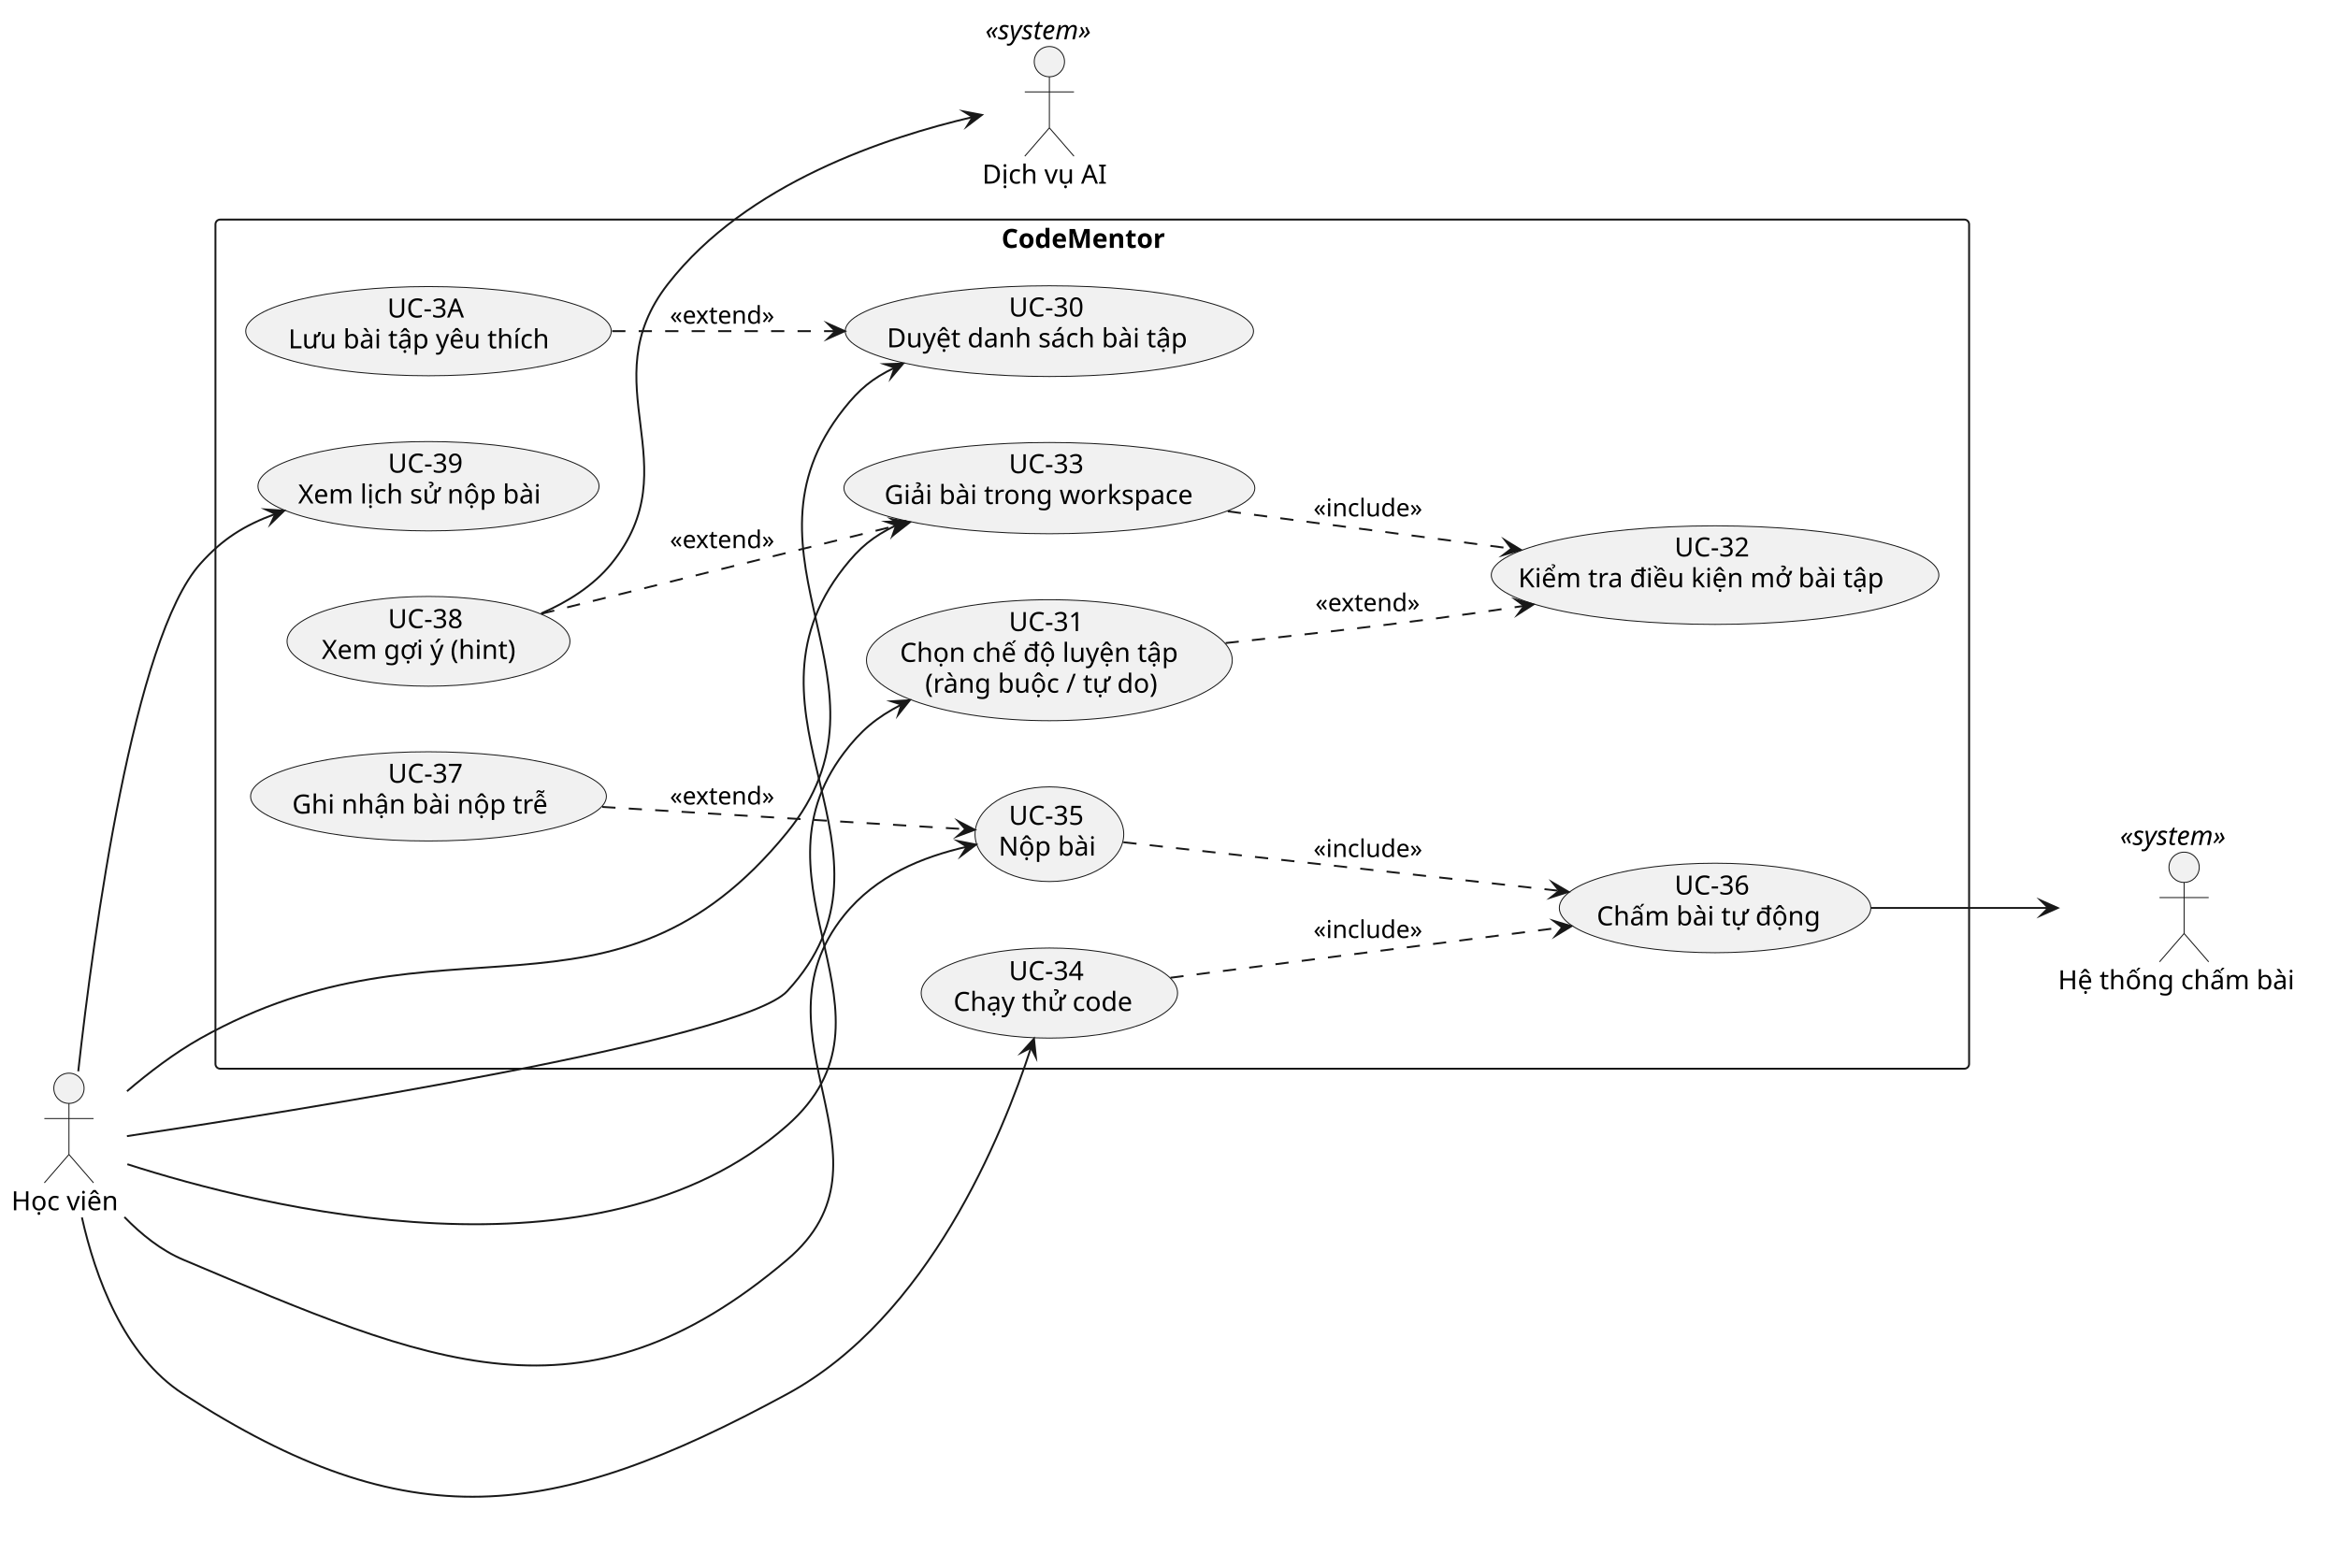
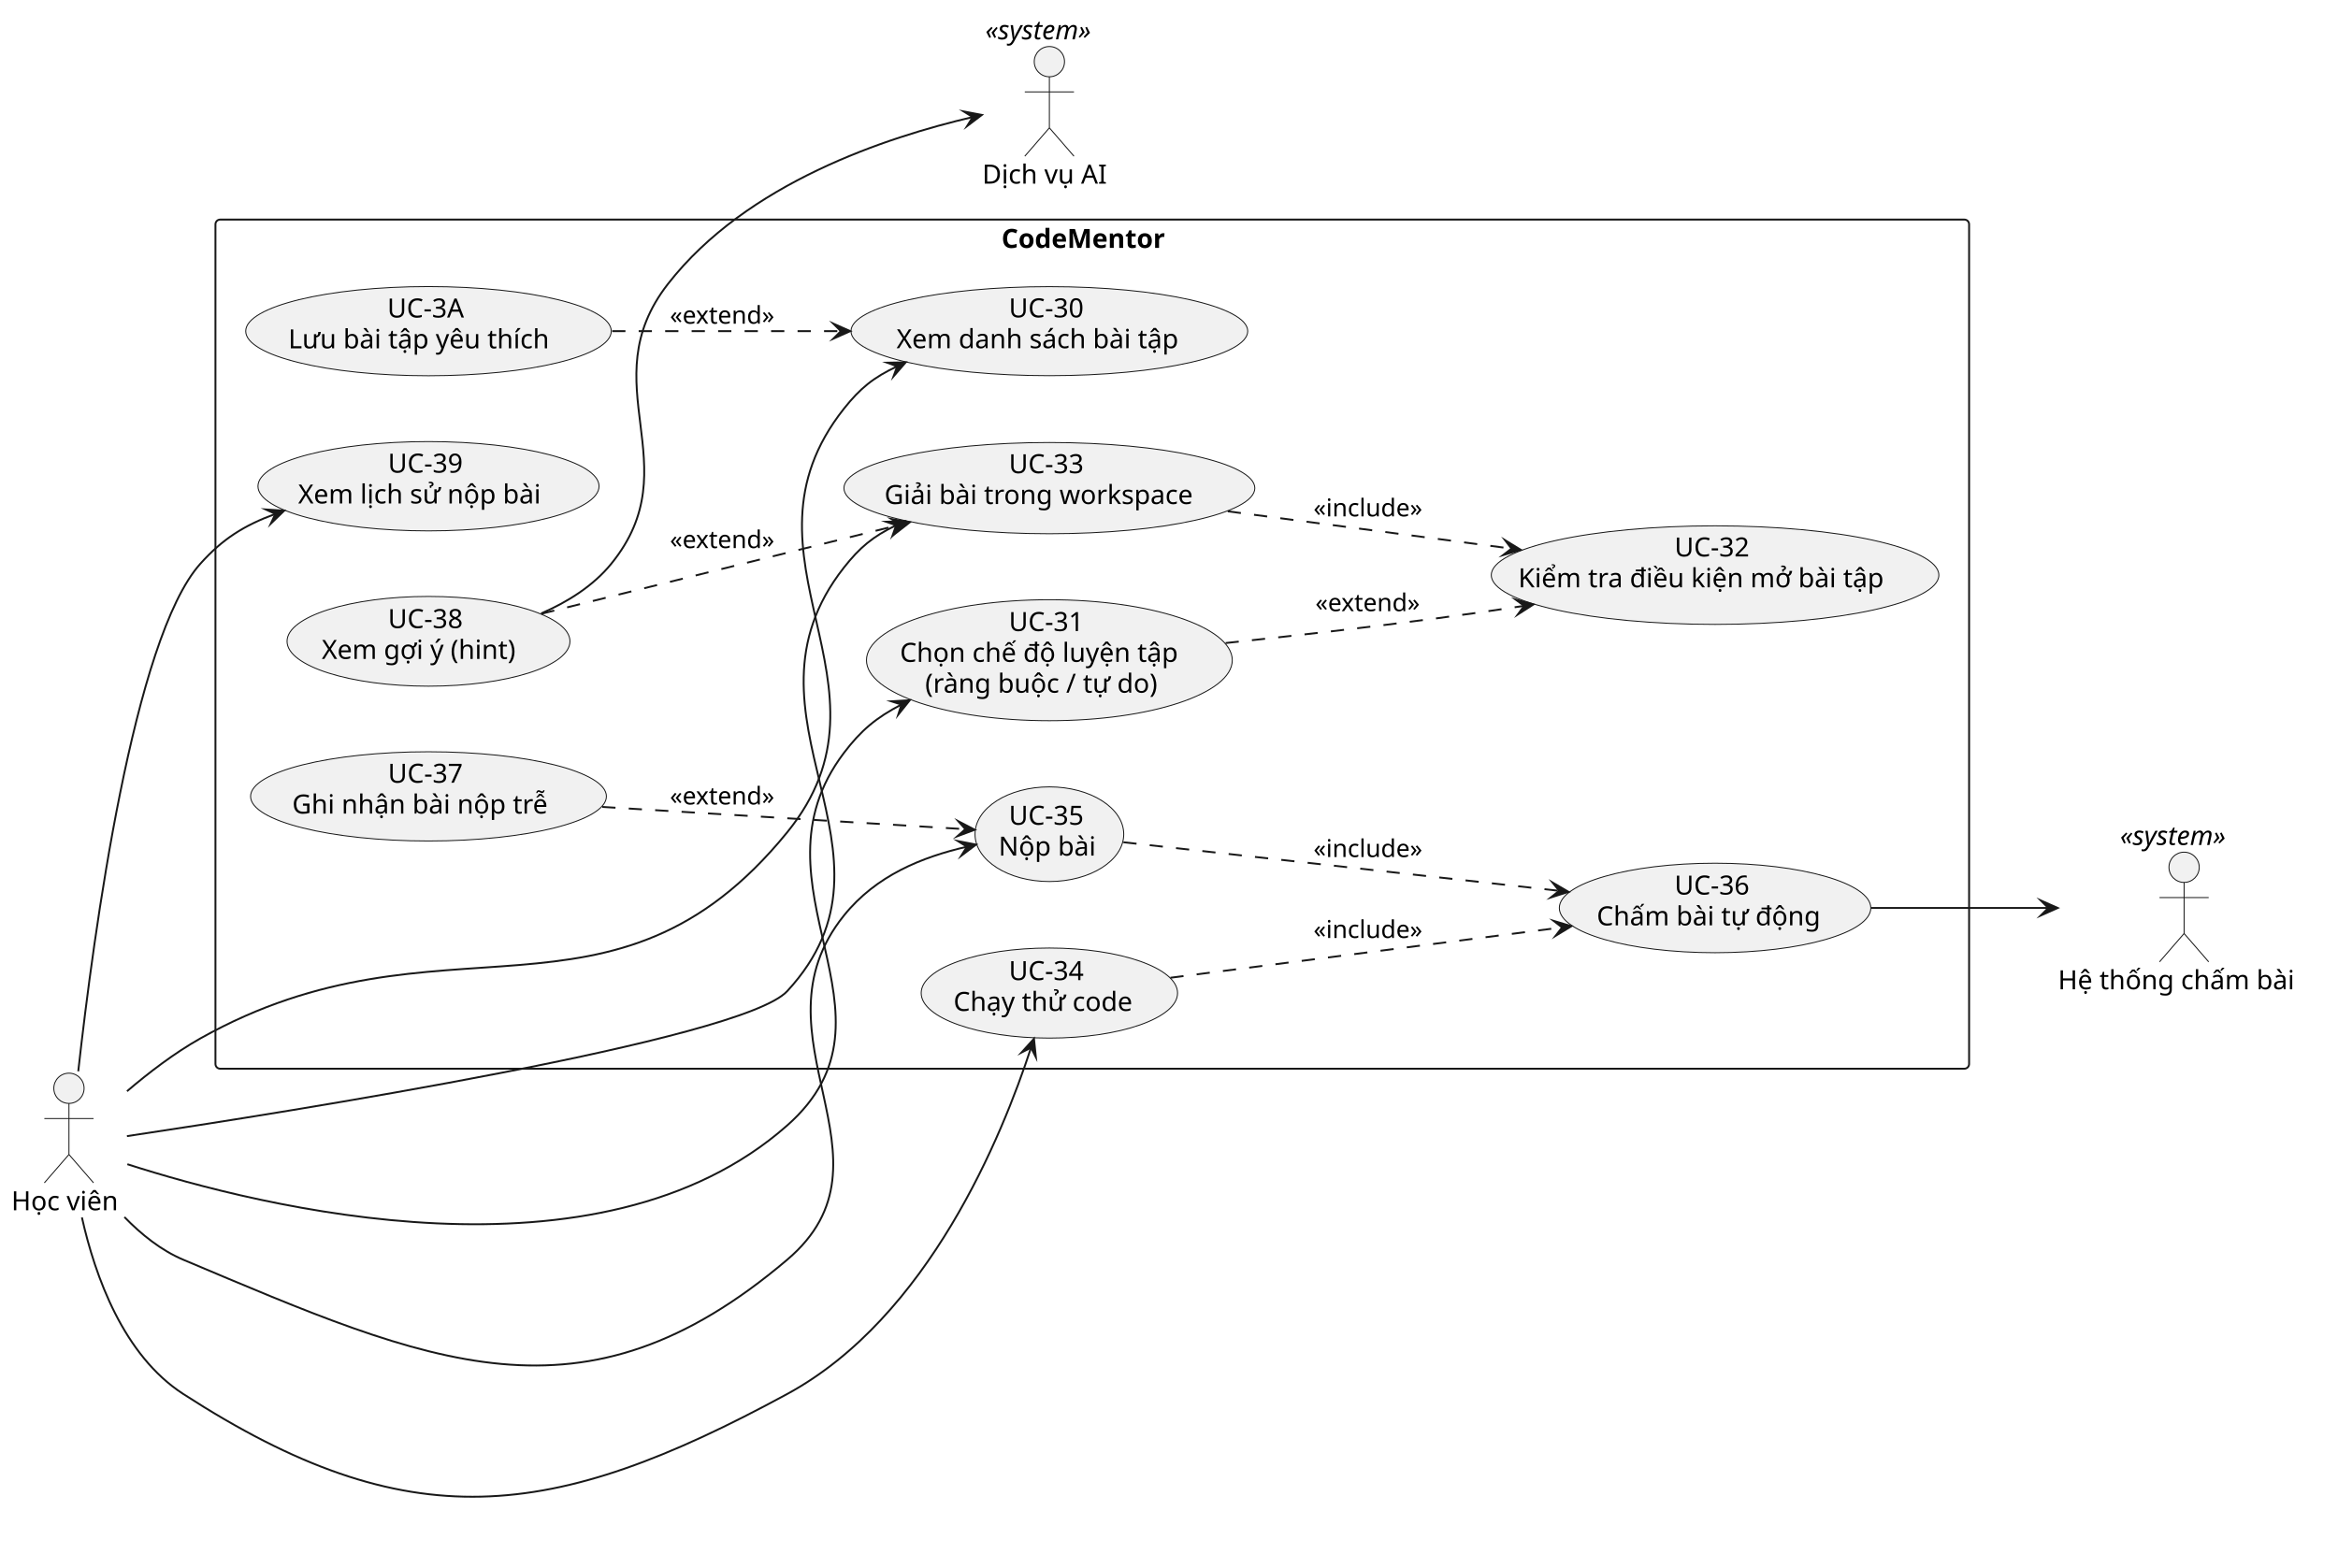
<svg xmlns="http://www.w3.org/2000/svg" contentStyleType="text/css" data-diagram-type="DESCRIPTION" height="829px" preserveAspectRatio="none" style="width:1236px;height:829px;background:#FFFFFF;" version="1.1" viewBox="0 0 1236 829" width="1236px" zoomAndPan="magnify">
  <defs />
  <g>
    <g class="cluster" data-qualified-name="CodeMentor" data-source-line="4" id="ent0002">
      <rect fill="none" height="449" rx="2.5" ry="2.5" style="stroke:#181818;stroke-width:1;" width="927.08" x="113.9" y="116.102" />
      <text fill="#000000" font-family="sans-serif" font-size="14" font-weight="700" lengthAdjust="spacing" textLength="96.018" x="529.431" y="131.097">CodeMentor</text>
    </g>
    <g class="entity" data-qualified-name="CodeMentor.UC30" data-source-line="5" id="ent0003">
-       <ellipse cx="554.759" cy="175.097" fill="#F1F1F1" rx="107.929" ry="23.986" style="stroke:#181818;stroke-width:0.5;" />
-       <text fill="#000000" font-family="sans-serif" font-size="14" lengthAdjust="spacing" textLength="42.889" x="533.315" y="167.352">UC-30</text>
-       <text fill="#000000" font-family="sans-serif" font-size="14" lengthAdjust="spacing" textLength="171.808" x="468.855" y="183.648">Duyệt danh sách bài tập</text>
+       <ellipse cx="554.755" cy="175.106" fill="#F1F1F1" rx="104.865" ry="23.544" style="stroke:#181818;stroke-width:0.5;" />
+       <text fill="#000000" font-family="sans-serif" font-size="14" lengthAdjust="spacing" textLength="42.889" x="533.311" y="167.819">UC-30</text>
+       <text fill="#000000" font-family="sans-serif" font-size="14" lengthAdjust="spacing" textLength="161.608" x="473.951" y="184.116">Xem danh sách bài tập</text>
    </g>
    <g class="entity" data-qualified-name="CodeMentor.UC31" data-source-line="6" id="ent0004">
      <ellipse cx="554.761" cy="349.101" fill="#F1F1F1" rx="96.691" ry="31.989" style="stroke:#181818;stroke-width:0.5;" />
      <text fill="#000000" font-family="sans-serif" font-size="14" lengthAdjust="spacing" textLength="42.889" x="533.317" y="333.678">UC-31</text>
      <text fill="#000000" font-family="sans-serif" font-size="14" lengthAdjust="spacing" textLength="158.013" x="475.755" y="349.975">Chọn chế độ luyện tập</text>
      <text fill="#000000" font-family="sans-serif" font-size="14" lengthAdjust="spacing" textLength="131.373" x="489.075" y="366.272">(ràng buộc / tự do)</text>
    </g>
    <g class="entity" data-qualified-name="CodeMentor.UC32" data-source-line="7" id="ent0005">
      <ellipse cx="906.683" cy="304.102" fill="#F1F1F1" rx="118.303" ry="26.061" style="stroke:#181818;stroke-width:0.5;" />
      <text fill="#000000" font-family="sans-serif" font-size="14" lengthAdjust="spacing" textLength="42.889" x="885.239" y="294.241">UC-32</text>
      <text fill="#000000" font-family="sans-serif" font-size="14" lengthAdjust="spacing" textLength="208.106" x="802.63" y="310.538">Kiểm tra điều kiện mở bài tập</text>
    </g>
    <g class="entity" data-qualified-name="CodeMentor.UC33" data-source-line="8" id="ent0006">
      <ellipse cx="554.761" cy="258.104" fill="#F1F1F1" rx="108.611" ry="24.122" style="stroke:#181818;stroke-width:0.5;" />
      <text fill="#000000" font-family="sans-serif" font-size="14" lengthAdjust="spacing" textLength="42.889" x="533.317" y="250.219">UC-33</text>
      <text fill="#000000" font-family="sans-serif" font-size="14" lengthAdjust="spacing" textLength="174.433" x="467.545" y="266.515">Giải bài trong workspace</text>
    </g>
    <g class="entity" data-qualified-name="CodeMentor.UC34" data-source-line="9" id="ent0007">
      <ellipse cx="554.758" cy="525.098" fill="#F1F1F1" rx="67.768" ry="23.817" style="stroke:#181818;stroke-width:0.5;" />
      <text fill="#000000" font-family="sans-serif" font-size="14" lengthAdjust="spacing" textLength="42.889" x="533.313" y="518.253">UC-34</text>
      <text fill="#000000" font-family="sans-serif" font-size="14" lengthAdjust="spacing" textLength="101.411" x="504.052" y="534.55">Chạy thử code</text>
    </g>
    <g class="entity" data-qualified-name="CodeMentor.UC35" data-source-line="10" id="ent0008">
      <ellipse cx="554.761" cy="441.099" fill="#F1F1F1" rx="39.311" ry="25.027" style="stroke:#181818;stroke-width:0.5;" />
      <text fill="#000000" font-family="sans-serif" font-size="14" lengthAdjust="spacing" textLength="42.889" x="533.317" y="436.12">UC-35</text>
      <text fill="#000000" font-family="sans-serif" font-size="14" lengthAdjust="spacing" textLength="53.73" x="527.896" y="452.417">Nộp bài</text>
    </g>
    <g class="entity" data-qualified-name="CodeMentor.UC36" data-source-line="11" id="ent0009">
      <ellipse cx="906.682" cy="480.103" fill="#F1F1F1" rx="82.332" ry="23.662" style="stroke:#181818;stroke-width:0.5;" />
      <text fill="#000000" font-family="sans-serif" font-size="14" lengthAdjust="spacing" textLength="42.889" x="885.238" y="473.008">UC-36</text>
      <text fill="#000000" font-family="sans-serif" font-size="14" lengthAdjust="spacing" textLength="125.145" x="844.109" y="489.305">Chấm bài tự động</text>
    </g>
    <g class="entity" data-qualified-name="CodeMentor.UC37" data-source-line="12" id="ent0010">
      <ellipse cx="226.529" cy="421.101" fill="#F1F1F1" rx="94.059" ry="23.59" style="stroke:#181818;stroke-width:0.5;" />
      <text fill="#000000" font-family="sans-serif" font-size="14" lengthAdjust="spacing" textLength="42.889" x="205.085" y="413.888">UC-37</text>
      <text fill="#000000" font-family="sans-serif" font-size="14" lengthAdjust="spacing" textLength="144.149" x="154.455" y="430.185">Ghi nhận bài nộp trễ</text>
    </g>
    <g class="entity" data-qualified-name="CodeMentor.UC38" data-source-line="13" id="ent0011">
      <ellipse cx="226.533" cy="339.101" fill="#F1F1F1" rx="74.783" ry="23.729" style="stroke:#181818;stroke-width:0.5;" />
      <text fill="#000000" font-family="sans-serif" font-size="14" lengthAdjust="spacing" textLength="42.889" x="205.089" y="332.115">UC-38</text>
      <text fill="#000000" font-family="sans-serif" font-size="14" lengthAdjust="spacing" textLength="112.868" x="170.099" y="348.412">Xem gợi ý (hint)</text>
    </g>
    <g class="entity" data-qualified-name="CodeMentor.UC39" data-source-line="14" id="ent0012">
      <ellipse cx="226.531" cy="257.102" fill="#F1F1F1" rx="90.161" ry="23.61" style="stroke:#181818;stroke-width:0.5;" />
      <text fill="#000000" font-family="sans-serif" font-size="14" lengthAdjust="spacing" textLength="42.889" x="205.087" y="249.922">UC-39</text>
      <text fill="#000000" font-family="sans-serif" font-size="14" lengthAdjust="spacing" textLength="137.84" x="157.611" y="266.219">Xem lịch sử nộp bài</text>
    </g>
    <g class="entity" data-qualified-name="CodeMentor.UC3A" data-source-line="15" id="ent0013">
      <ellipse cx="226.525" cy="175.106" fill="#F1F1F1" rx="96.626" ry="23.584" style="stroke:#181818;stroke-width:0.5;" />
      <text fill="#000000" font-family="sans-serif" font-size="14" lengthAdjust="spacing" textLength="43.559" x="204.746" y="167.883">UC-3A</text>
      <text fill="#000000" font-family="sans-serif" font-size="14" lengthAdjust="spacing" textLength="148.251" x="152.4" y="184.18">Lưu bài tập yêu thích</text>
    </g>
    <g class="entity" data-qualified-name="Learner" data-source-line="2" id="ent0001">
      <ellipse cx="36.451" cy="575.452" fill="#F1F1F1" rx="8" ry="8" style="stroke:#181818;stroke-width:0.5;" />
      <path d="M36.451,583.452 L36.451,610.452 M23.451,591.452 L49.451,591.452 M36.451,610.452 L23.451,625.452 M36.451,610.452 L49.451,625.452" fill="none" style="stroke:#181818;stroke-width:0.5;" />
      <text fill="#000000" font-family="sans-serif" font-size="14" lengthAdjust="spacing" textLength="60.901" x="6" y="639.947">Học viên</text>
    </g>
    <g class="entity" data-qualified-name="Judge" data-source-line="26" id="ent0021">
      <ellipse cx="1154.641" cy="458.599" fill="#F1F1F1" rx="8" ry="8" style="stroke:#181818;stroke-width:0.5;" />
      <path d="M1154.641,466.599 L1154.641,493.599 M1141.641,474.599 L1167.641,474.599 M1154.641,493.599 L1141.641,508.599 M1154.641,493.599 L1167.641,508.599" fill="none" style="stroke:#181818;stroke-width:0.5;" />
      <text fill="#000000" font-family="sans-serif" font-size="14" lengthAdjust="spacing" textLength="133.321" x="1087.98" y="523.094">Hệ thống chấm bài</text>
      <text fill="#000000" font-family="sans-serif" font-size="14" font-style="italic" lengthAdjust="spacing" textLength="67.744" x="1120.769" y="446.797">«system»</text>
    </g>
    <g class="entity" data-qualified-name="AI" data-source-line="27" id="ent0022">
      <ellipse cx="554.762" cy="32.599" fill="#F1F1F1" rx="8" ry="8" style="stroke:#181818;stroke-width:0.5;" />
      <path d="M554.762,40.599 L554.762,67.599 M541.762,48.599 L567.762,48.599 M554.762,67.599 L541.762,82.599 M554.762,67.599 L567.762,82.599" fill="none" style="stroke:#181818;stroke-width:0.5;" />
      <text fill="#000000" font-family="sans-serif" font-size="14" lengthAdjust="spacing" textLength="71.005" x="519.26" y="97.094">Dịch vụ AI</text>
      <text fill="#000000" font-family="sans-serif" font-size="14" font-style="italic" lengthAdjust="spacing" textLength="67.744" x="520.89" y="20.797">«system»</text>
    </g>
    <g class="link" data-entity-1="ent0006" data-entity-2="ent0005" data-link-type="dependency" data-source-line="17" id="lnk14">
      <path d="M649.07,270.372 C696.85,276.652 750.153,283.66 799.063,290.09" fill="none" id="UC33-to-UC32" style="stroke:#181818;stroke-width:1;stroke-dasharray:7,7;" />
      <polygon fill="#181818" points="804.02,290.742,795.618,285.603,799.063,290.09,794.575,293.534,804.02,290.742" style="stroke:#181818;stroke-width:1;stroke-linejoin:miter;stroke-miterlimit:10;" />
      <text fill="#000000" font-family="sans-serif" font-size="13" lengthAdjust="spacing" textLength="63.007" x="694.38" y="273.049">«include»</text>
    </g>
    <g class="link" data-entity-1="ent0007" data-entity-2="ent0009" data-link-type="dependency" data-source-line="18" id="lnk15">
      <path d="M618.73,517.002 C678.25,509.352 762.641,498.499 825.801,490.379" fill="none" id="UC34-to-UC36" style="stroke:#181818;stroke-width:1;stroke-dasharray:7,7;" />
      <polygon fill="#181818" points="830.76,489.742,821.323,486.922,825.801,490.379,822.343,494.857,830.76,489.742" style="stroke:#181818;stroke-width:1;stroke-linejoin:miter;stroke-miterlimit:10;" />
      <text fill="#000000" font-family="sans-serif" font-size="13" lengthAdjust="spacing" textLength="63.007" x="694.38" y="495.979">«include»</text>
    </g>
    <g class="link" data-entity-1="ent0008" data-entity-2="ent0009" data-link-type="dependency" data-source-line="19" id="lnk16">
      <path d="M593.88,445.352 C650.12,451.622 751.541,462.928 824.251,471.028" fill="none" id="UC35-to-UC36" style="stroke:#181818;stroke-width:1;stroke-dasharray:7,7;" />
      <polygon fill="#181818" points="829.22,471.582,820.718,466.61,824.251,471.028,819.832,474.561,829.22,471.582" style="stroke:#181818;stroke-width:1;stroke-linejoin:miter;stroke-miterlimit:10;" />
      <text fill="#000000" font-family="sans-serif" font-size="13" lengthAdjust="spacing" textLength="63.007" x="694.38" y="453.179">«include»</text>
    </g>
    <g class="link" data-entity-1="ent0010" data-entity-2="ent0008" data-link-type="dependency" data-source-line="20" id="lnk17">
      <path d="M318.4,426.672 C383.26,430.652 462.219,435.496 510.329,438.446" fill="none" id="UC37-to-UC35" style="stroke:#181818;stroke-width:1;stroke-dasharray:7,7;" />
      <polygon fill="#181818" points="515.32,438.752,506.582,434.208,510.329,438.446,506.092,442.193,515.32,438.752" style="stroke:#181818;stroke-width:1;stroke-linejoin:miter;stroke-miterlimit:10;" />
      <text fill="#000000" font-family="sans-serif" font-size="13" lengthAdjust="spacing" textLength="61.185" x="354.15" y="425.379">«extend»</text>
    </g>
    <g class="link" data-entity-1="ent0011" data-entity-2="ent0006" data-link-type="dependency" data-source-line="21" id="lnk18">
      <path d="M286.23,324.532 C340.8,310.982 417.427,291.957 476.127,277.377" fill="none" id="UC38-to-UC33" style="stroke:#181818;stroke-width:1;stroke-dasharray:7,7;" />
      <polygon fill="#181818" points="480.98,276.172,471.281,274.459,476.127,277.377,473.21,282.223,480.98,276.172" style="stroke:#181818;stroke-width:1;stroke-linejoin:miter;stroke-miterlimit:10;" />
      <text fill="#000000" font-family="sans-serif" font-size="13" lengthAdjust="spacing" textLength="61.185" x="354.15" y="289.819">«extend»</text>
    </g>
    <g class="link" data-entity-1="ent0004" data-entity-2="ent0005" data-link-type="dependency" data-source-line="22" id="lnk19">
      <path d="M647.91,340.022 C682.58,336.352 722.33,331.872 758.38,327.102 C775.31,324.862 788.357,323.005 805.747,320.355" fill="none" id="UC31-to-UC32" style="stroke:#181818;stroke-width:1;stroke-dasharray:7,7;" />
      <polygon fill="#181818" points="810.69,319.602,801.19,317.003,805.747,320.355,802.395,324.912,810.69,319.602" style="stroke:#181818;stroke-width:1;stroke-linejoin:miter;stroke-miterlimit:10;" />
      <text fill="#000000" font-family="sans-serif" font-size="13" lengthAdjust="spacing" textLength="61.185" x="695.38" y="323.169">«extend»</text>
    </g>
    <g class="link" data-entity-1="ent0013" data-entity-2="ent0003" data-link-type="dependency" data-source-line="23" id="lnk20">
-       <path d="M323.64,175.102 C362.27,175.102 401.96,175.102 441.62,175.102" fill="none" id="UC3A-to-UC30" style="stroke:#181818;stroke-width:1;stroke-dasharray:7,7;" />
-       <polygon fill="#181818" points="446.62,175.102,437.62,171.102,441.62,175.102,437.62,179.102,446.62,175.102" style="stroke:#181818;stroke-width:1;stroke-linejoin:miter;stroke-miterlimit:10;" />
+       <path d="M323.64,175.102 C363.21,175.102 404.14,175.102 444.51,175.102" fill="none" id="UC3A-to-UC30" style="stroke:#181818;stroke-width:1;stroke-dasharray:7,7;" />
+       <polygon fill="#181818" points="449.51,175.102,440.51,171.102,444.51,175.102,440.51,179.102,449.51,175.102" style="stroke:#181818;stroke-width:1;stroke-linejoin:miter;stroke-miterlimit:10;" />
      <text fill="#000000" font-family="sans-serif" font-size="13" lengthAdjust="spacing" textLength="61.185" x="354.15" y="171.169">«extend»</text>
    </g>
    <g class="link" data-entity-1="ent0001" data-entity-2="ent0003" data-link-type="dependency" data-source-line="29" id="lnk23">
-       <path d="M67.14,577.012 C78.61,567.222 92.25,556.772 105.9,549.102 C233.33,477.532 323.91,553.472 416.15,440.102 C479.55,362.192 383.78,294.842 446.15,216.102 C454.35,205.762 460.966,200.193 472.956,194.413" fill="none" id="Learner-to-UC30" style="stroke:#181818;stroke-width:1;" />
-       <polygon fill="#181818" points="477.46,192.242,467.616,192.547,472.956,194.413,471.09,199.753,477.46,192.242" style="stroke:#181818;stroke-width:1;stroke-linejoin:miter;stroke-miterlimit:10;" />
+       <path d="M67.14,577.012 C78.61,567.222 92.25,556.772 105.9,549.102 C233.33,477.532 323.91,553.472 416.15,440.102 C479.55,362.192 383.78,294.842 446.15,216.102 C454.66,205.372 461.78,199.558 474.3,193.708" fill="none" id="Learner-to-UC30" style="stroke:#181818;stroke-width:1;" />
+       <polygon fill="#181818" points="478.83,191.592,468.983,191.778,474.3,193.708,472.37,199.026,478.83,191.592" style="stroke:#181818;stroke-width:1;stroke-linejoin:miter;stroke-miterlimit:10;" />
    </g>
    <g class="link" data-entity-1="ent0001" data-entity-2="ent0004" data-link-type="dependency" data-source-line="30" id="lnk24">
      <path d="M67.33,615.602 C137.9,638.302 316.41,683.122 416.15,595.102 C482.56,536.502 392.74,468.752 446.15,398.102 C455.13,386.232 463.21,379.452 476.55,372.541" fill="none" id="Learner-to-UC31" style="stroke:#181818;stroke-width:1;" />
      <polygon fill="#181818" points="480.99,370.242,471.159,370.829,476.55,372.541,474.838,377.933,480.99,370.242" style="stroke:#181818;stroke-width:1;stroke-linejoin:miter;stroke-miterlimit:10;" />
    </g>
    <g class="link" data-entity-1="ent0001" data-entity-2="ent0006" data-link-type="dependency" data-source-line="31" id="lnk25">
      <path d="M67.11,600.752 C152.13,588.012 392.15,550.042 416.15,524.102 C484.37,450.382 384.1,379.092 446.15,300.102 C454.52,289.462 461.447,283.686 473.748,277.746" fill="none" id="Learner-to-UC33" style="stroke:#181818;stroke-width:1;" />
      <polygon fill="#181818" points="478.25,275.572,468.406,275.884,473.748,277.746,471.885,283.088,478.25,275.572" style="stroke:#181818;stroke-width:1;stroke-linejoin:miter;stroke-miterlimit:10;" />
    </g>
    <g class="link" data-entity-1="ent0001" data-entity-2="ent0007" data-link-type="dependency" data-source-line="32" id="lnk26">
      <path d="M43.3,643.732 C50.27,674.842 65.24,716.642 96.9,737.102 C216.07,814.122 291.46,804.822 416.15,737.102 C490.96,696.482 529.854,600.433 545.064,553.984" fill="none" id="Learner-to-UC34" style="stroke:#181818;stroke-width:1;" />
      <polygon fill="#181818" points="546.62,549.232,540.018,556.54,545.064,553.984,547.621,559.03,546.62,549.232" style="stroke:#181818;stroke-width:1;stroke-linejoin:miter;stroke-miterlimit:10;" />
    </g>
    <g class="link" data-entity-1="ent0001" data-entity-2="ent0008" data-link-type="dependency" data-source-line="33" id="lnk27">
      <path d="M65.78,643.542 C74.63,652.652 85.18,661.162 96.9,666.102 C227.64,721.242 307.97,757.912 416.15,666.102 C478.66,613.062 394.79,548.002 446.15,484.102 C463.23,462.852 487.508,453.176 511.158,447.716" fill="none" id="Learner-to-UC35" style="stroke:#181818;stroke-width:1;" />
      <polygon fill="#181818" points="516.03,446.592,506.361,444.719,511.158,447.716,508.161,452.514,516.03,446.592" style="stroke:#181818;stroke-width:1;stroke-linejoin:miter;stroke-miterlimit:10;" />
    </g>
    <g class="link" data-entity-1="ent0001" data-entity-2="ent0012" data-link-type="dependency" data-source-line="34" id="lnk28">
      <path d="M41.37,566.472 C49.54,493.122 70.62,337.522 105.9,298.102 C117.61,285.012 128.995,277.822 145.555,271.752" fill="none" id="Learner-to-UC39" style="stroke:#181818;stroke-width:1;" />
      <polygon fill="#181818" points="150.25,270.032,140.423,269.373,145.555,271.752,143.176,276.885,150.25,270.032" style="stroke:#181818;stroke-width:1;stroke-linejoin:miter;stroke-miterlimit:10;" />
    </g>
    <g class="link" data-entity-1="ent0009" data-entity-2="ent0021" data-link-type="dependency" data-source-line="35" id="lnk29">
      <path d="M989.24,480.102 C1021.26,480.102 1052.53,480.102 1082.84,480.102" fill="none" id="UC36-to-Judge" style="stroke:#181818;stroke-width:1;" />
      <polygon fill="#181818" points="1087.84,480.102,1078.84,476.102,1082.84,480.102,1078.84,484.102,1087.84,480.102" style="stroke:#181818;stroke-width:1;stroke-linejoin:miter;stroke-miterlimit:10;" />
    </g>
    <g class="link" data-entity-1="ent0011" data-entity-2="ent0022" data-link-type="dependency" data-source-line="36" id="lnk30">
      <path d="M286.06,324.392 C299.99,318.332 313.58,309.872 323.15,298.102 C365.5,246.042 311.88,203.032 353.15,150.102 C394.82,96.662 468.771,72.519 514.221,61.899" fill="none" id="UC38-to-AI" style="stroke:#181818;stroke-width:1;" />
      <polygon fill="#181818" points="519.09,60.762,509.416,58.914,514.221,61.899,511.236,66.705,519.09,60.762" style="stroke:#181818;stroke-width:1;stroke-linejoin:miter;stroke-miterlimit:10;" />
    </g>
  </g>
</svg>
